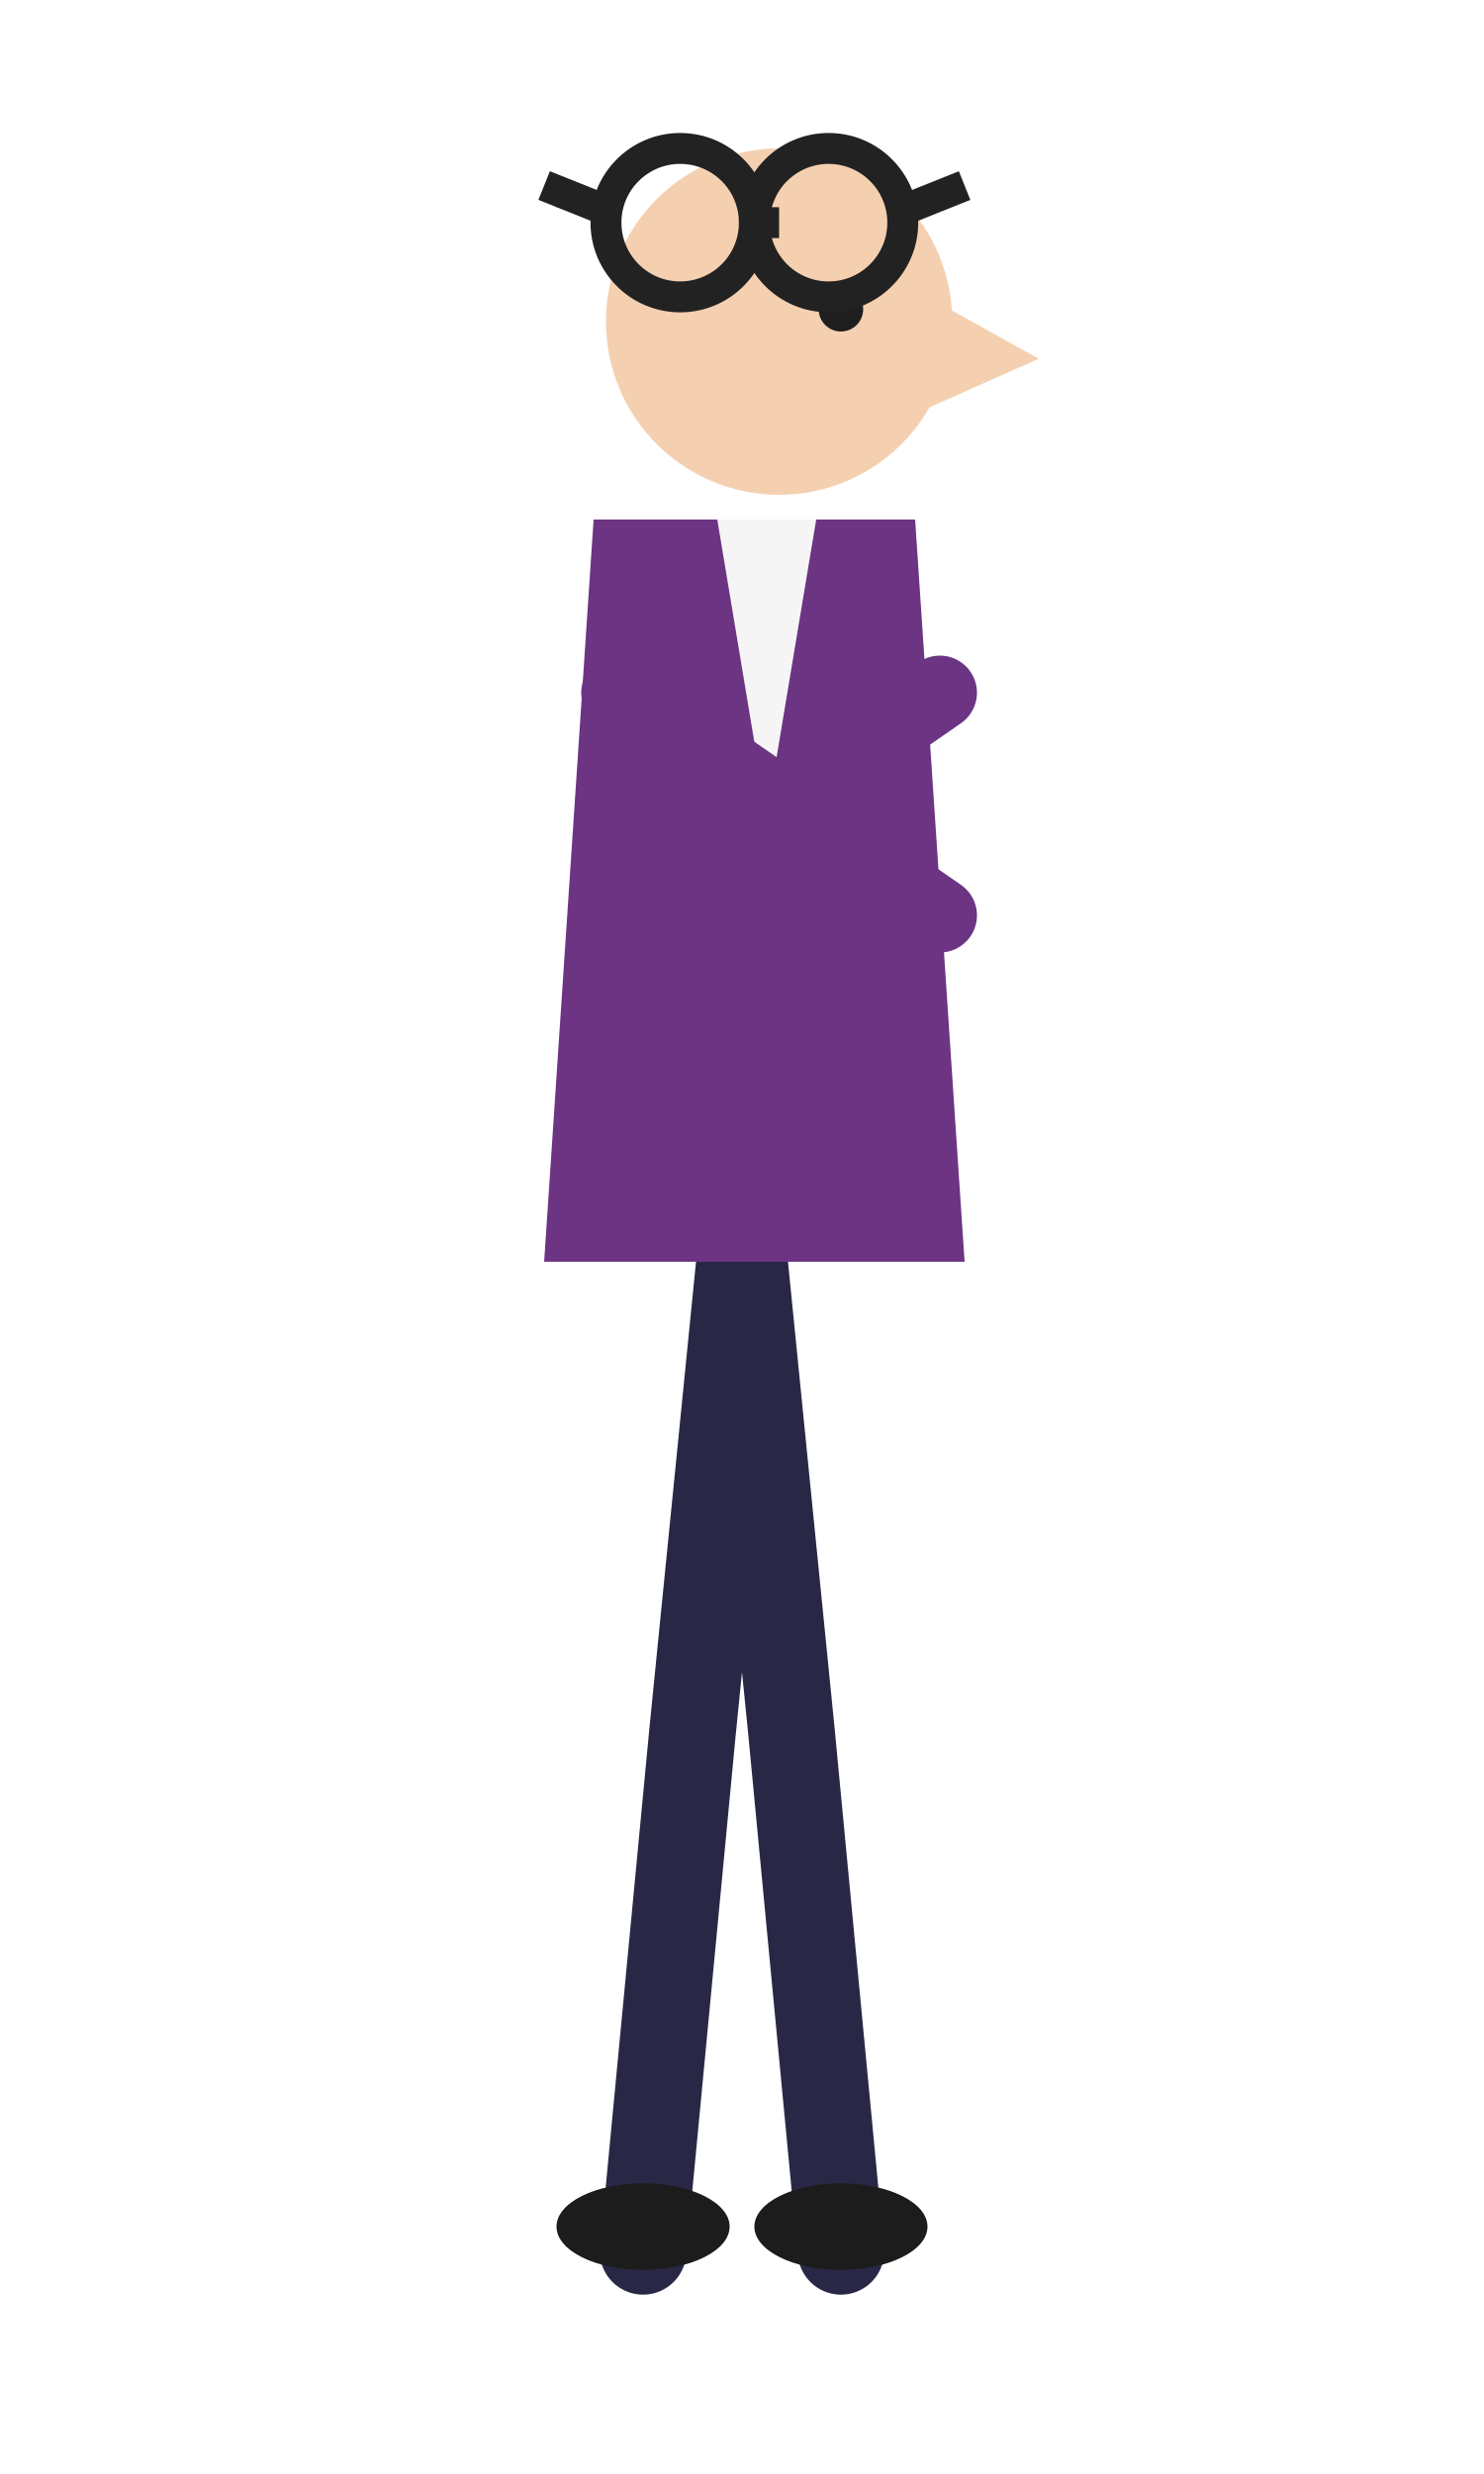
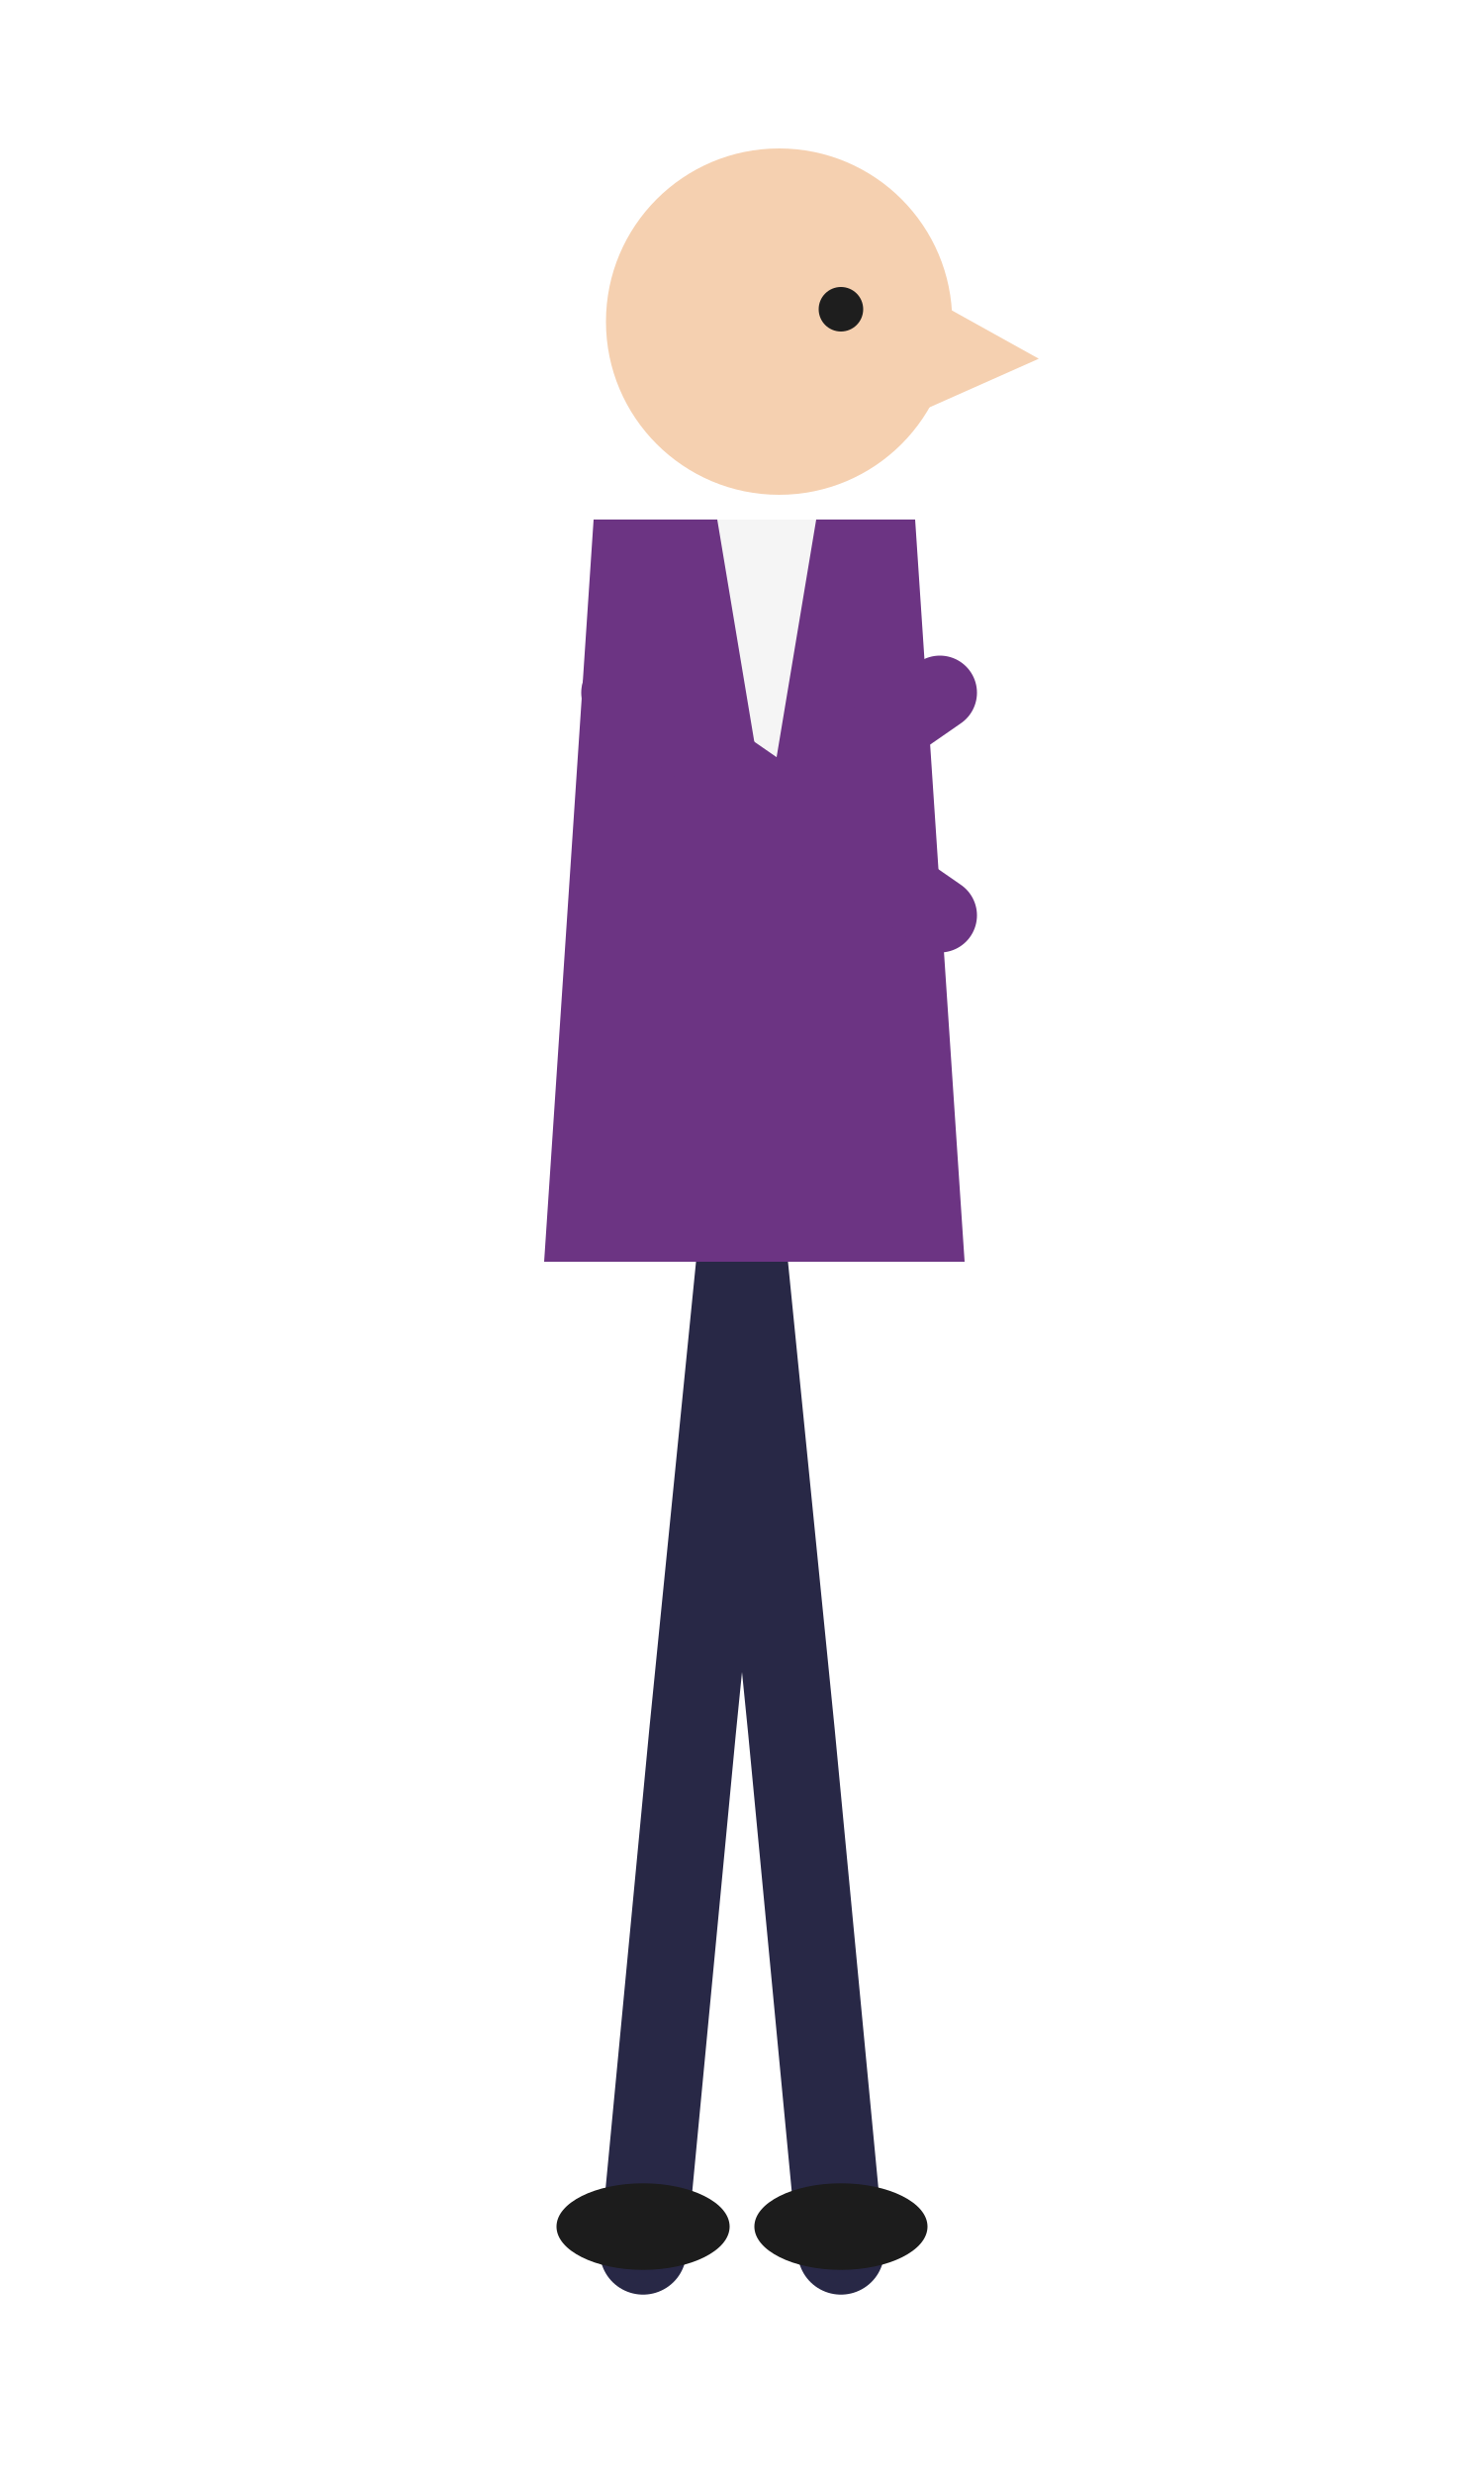
<svg xmlns="http://www.w3.org/2000/svg" viewBox="0 0 120 200" width="120" height="200">
  <g stroke="#282846" stroke-width="7" stroke-linecap="round" fill="none" stroke-linejoin="round">
    <path d="M60 100 L64 140 L68 182 M60 100 L56 140 L52 182" />
  </g>
  <ellipse cx="68" cy="180" rx="7" ry="3.5" fill="#1c1c1c" />
  <ellipse cx="52" cy="180" rx="7" ry="3.5" fill="#1c1c1c" />
  <path d="M48 42 L74 42 L78 102 L44 102 Z" fill="#6c3483" />
  <path d="M58 42 L66 42 L62 66 Z" fill="#f5f5f5" />
  <g stroke="#6c3483" stroke-width="6" stroke-linecap="round" fill="none">
    <path d="M50 56 L76 74 M50 74 L76 56" />
  </g>
  <circle cx="63" cy="26" r="14" fill="#f5d0b0" />
  <path d="M75 24 L84 29 L75 33 Z" fill="#f5d0b0" />
  <path d="" fill="#d4a017" />
  <circle cx="68" cy="25" r="1.8" fill="#1e1e1e" />
-   <g stroke="#222" stroke-width="2.5" fill="none">
-     <circle cx="55" cy="18" r="6" />
-     <circle cx="67" cy="18" r="6" />
-     <path d="M61 18 L63 18 M49 17 L44 15 M73 17 L78 15" />
-   </g>
</svg>
